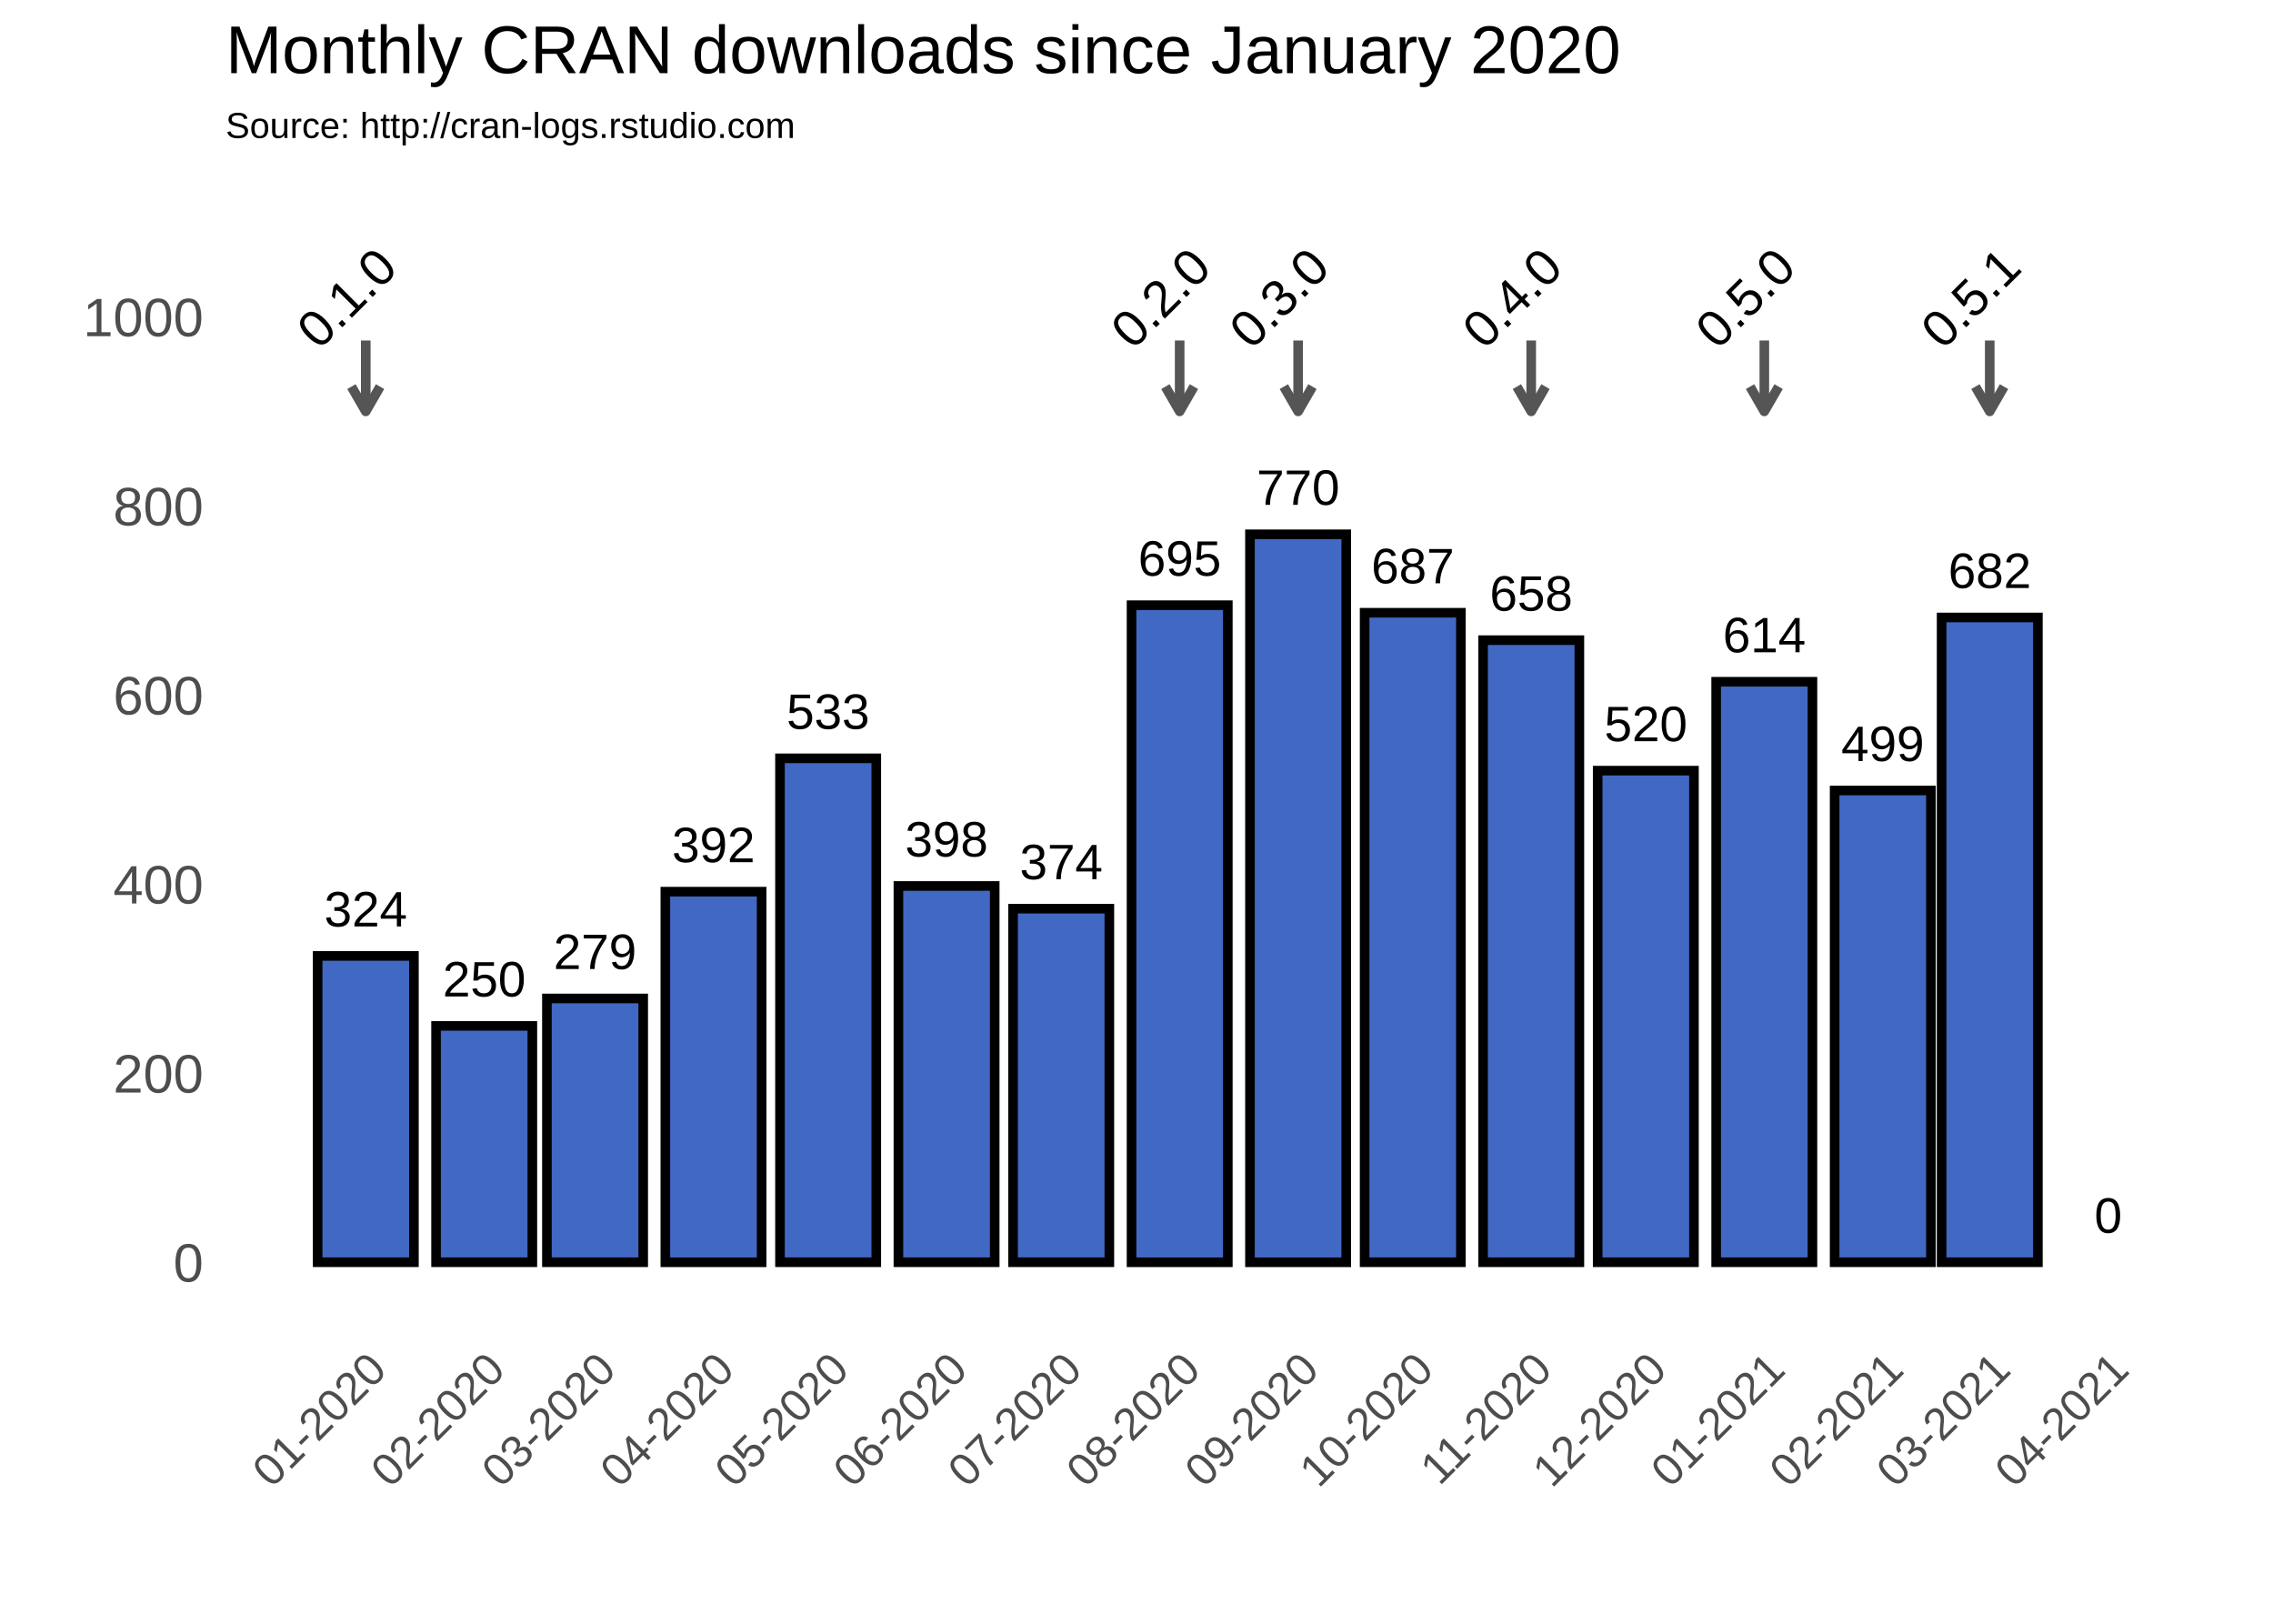
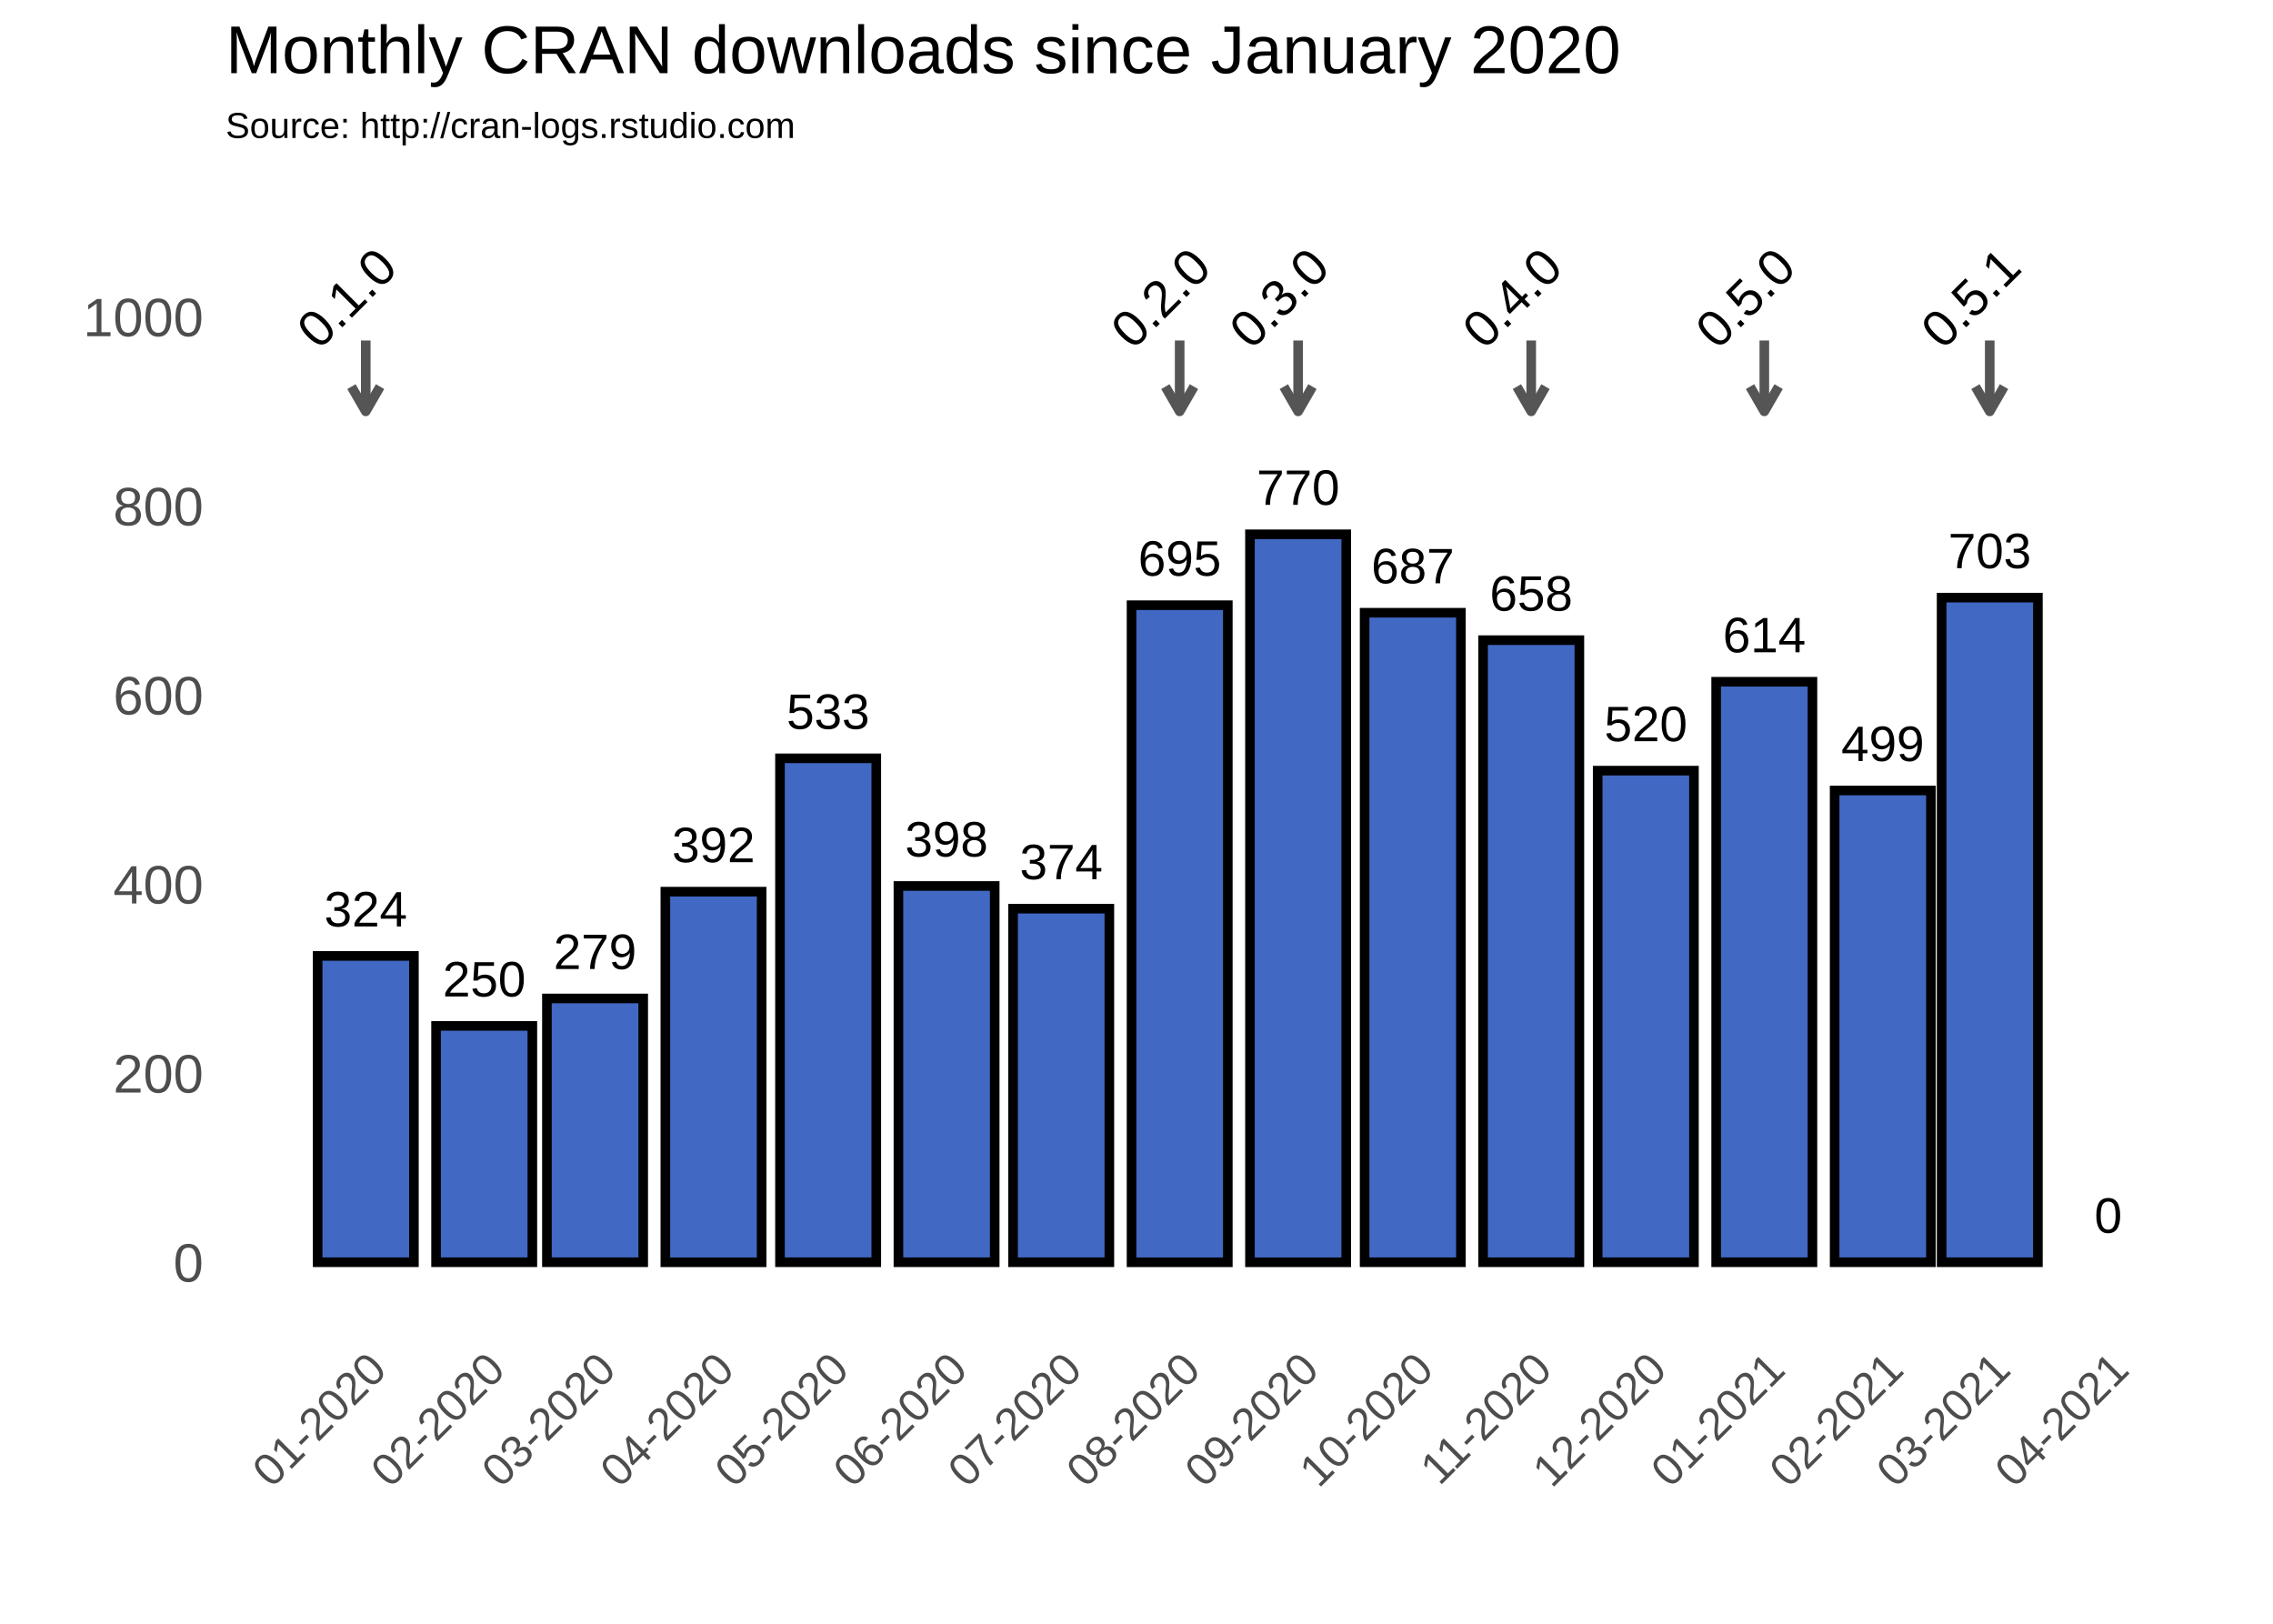
<svg xmlns="http://www.w3.org/2000/svg" class="svglite" width="504.00pt" height="360.00pt" viewBox="0 0 504.00 360.00">
  <defs>
    <style type="text/css">
    .svglite line, .svglite polyline, .svglite polygon, .svglite path, .svglite rect, .svglite circle {
      fill: none;
      stroke: #000000;
      stroke-linecap: round;
      stroke-linejoin: round;
      stroke-miterlimit: 10.00;
    }
  </style>
  </defs>
  <rect width="100%" height="100%" style="stroke: none; fill: #FFFFFF;" />
  <defs>
    <clipPath id="cpMC4wMHw1MDQuMDB8MC4wMHwzNjAuMDA=">
      <rect x="0.00" y="0.00" width="504.00" height="360.00" />
    </clipPath>
  </defs>
  <g clip-path="url(#cpMC4wMHw1MDQuMDB8MC4wMHwzNjAuMDA=)">
    <rect x="0.00" y="0.00" width="504.00" height="360.00" style="stroke-width: 1.07; stroke: #FFFFFF; fill: #FFFFFF;" />
  </g>
  <defs>
    <clipPath id="cpNTAuMDR8NDk4LjUyfDM3Ljc2fDI5MS4zOA==">
      <rect x="50.04" y="37.76" width="448.48" height="253.62" />
    </clipPath>
  </defs>
  <g clip-path="url(#cpNTAuMDR8NDk4LjUyfDM3Ljc2fDI5MS4zOA==)">
    <polyline points="50.04,258.89 498.52,258.89 " style="stroke-width: 0.53; stroke: #FFFFFF; stroke-linecap: butt;" />
    <polyline points="50.04,216.97 498.52,216.97 " style="stroke-width: 0.53; stroke: #FFFFFF; stroke-linecap: butt;" />
    <polyline points="50.04,175.05 498.52,175.05 " style="stroke-width: 0.53; stroke: #FFFFFF; stroke-linecap: butt;" />
    <polyline points="50.04,133.13 498.52,133.13 " style="stroke-width: 0.53; stroke: #FFFFFF; stroke-linecap: butt;" />
    <polyline points="50.04,91.21 498.52,91.21 " style="stroke-width: 0.53; stroke: #FFFFFF; stroke-linecap: butt;" />
    <polyline points="50.04,49.29 498.52,49.29 " style="stroke-width: 0.53; stroke: #FFFFFF; stroke-linecap: butt;" />
    <polyline points="54.84,291.38 54.84,37.76 " style="stroke-width: 0.53; stroke: #FFFFFF; stroke-linecap: butt;" />
    <polyline points="67.97,291.38 67.97,37.76 " style="stroke-width: 0.53; stroke: #FFFFFF; stroke-linecap: butt;" />
    <polyline points="94.24,291.38 94.24,37.76 " style="stroke-width: 0.53; stroke: #FFFFFF; stroke-linecap: butt;" />
    <polyline points="119.66,291.38 119.66,37.76 " style="stroke-width: 0.53; stroke: #FFFFFF; stroke-linecap: butt;" />
    <polyline points="145.07,291.38 145.07,37.76 " style="stroke-width: 0.53; stroke: #FFFFFF; stroke-linecap: butt;" />
    <polyline points="170.92,291.38 170.92,37.76 " style="stroke-width: 0.53; stroke: #FFFFFF; stroke-linecap: butt;" />
    <polyline points="196.76,291.38 196.76,37.76 " style="stroke-width: 0.53; stroke: #FFFFFF; stroke-linecap: butt;" />
    <polyline points="222.60,291.38 222.60,37.76 " style="stroke-width: 0.53; stroke: #FFFFFF; stroke-linecap: butt;" />
    <polyline points="248.44,291.38 248.44,37.76 " style="stroke-width: 0.53; stroke: #FFFFFF; stroke-linecap: butt;" />
    <polyline points="274.71,291.38 274.71,37.76 " style="stroke-width: 0.53; stroke: #FFFFFF; stroke-linecap: butt;" />
    <polyline points="300.55,291.38 300.55,37.76 " style="stroke-width: 0.53; stroke: #FFFFFF; stroke-linecap: butt;" />
    <polyline points="326.39,291.38 326.39,37.76 " style="stroke-width: 0.53; stroke: #FFFFFF; stroke-linecap: butt;" />
    <polyline points="352.23,291.38 352.23,37.76 " style="stroke-width: 0.53; stroke: #FFFFFF; stroke-linecap: butt;" />
    <polyline points="378.07,291.38 378.07,37.76 " style="stroke-width: 0.53; stroke: #FFFFFF; stroke-linecap: butt;" />
    <polyline points="404.34,291.38 404.34,37.76 " style="stroke-width: 0.53; stroke: #FFFFFF; stroke-linecap: butt;" />
    <polyline points="429.33,291.38 429.33,37.76 " style="stroke-width: 0.53; stroke: #FFFFFF; stroke-linecap: butt;" />
    <polyline points="454.33,291.38 454.33,37.76 " style="stroke-width: 0.53; stroke: #FFFFFF; stroke-linecap: butt;" />
    <polyline points="480.59,291.38 480.59,37.76 " style="stroke-width: 0.53; stroke: #FFFFFF; stroke-linecap: butt;" />
    <polyline points="493.72,291.38 493.72,37.76 " style="stroke-width: 0.53; stroke: #FFFFFF; stroke-linecap: butt;" />
    <polyline points="50.04,279.85 498.52,279.85 " style="stroke-width: 1.07; stroke: #FFFFFF; stroke-linecap: butt;" />
    <polyline points="50.04,237.93 498.52,237.93 " style="stroke-width: 1.07; stroke: #FFFFFF; stroke-linecap: butt;" />
    <polyline points="50.04,196.01 498.52,196.01 " style="stroke-width: 1.07; stroke: #FFFFFF; stroke-linecap: butt;" />
    <polyline points="50.04,154.09 498.52,154.09 " style="stroke-width: 1.07; stroke: #FFFFFF; stroke-linecap: butt;" />
    <polyline points="50.04,112.17 498.52,112.17 " style="stroke-width: 1.07; stroke: #FFFFFF; stroke-linecap: butt;" />
    <polyline points="50.04,70.25 498.52,70.25 " style="stroke-width: 1.07; stroke: #FFFFFF; stroke-linecap: butt;" />
    <polyline points="81.10,291.38 81.10,37.76 " style="stroke-width: 1.07; stroke: #FFFFFF; stroke-linecap: butt;" />
    <polyline points="107.37,291.38 107.37,37.76 " style="stroke-width: 1.07; stroke: #FFFFFF; stroke-linecap: butt;" />
    <polyline points="131.94,291.38 131.94,37.76 " style="stroke-width: 1.07; stroke: #FFFFFF; stroke-linecap: butt;" />
    <polyline points="158.21,291.38 158.21,37.76 " style="stroke-width: 1.07; stroke: #FFFFFF; stroke-linecap: butt;" />
    <polyline points="183.62,291.38 183.62,37.76 " style="stroke-width: 1.07; stroke: #FFFFFF; stroke-linecap: butt;" />
    <polyline points="209.89,291.38 209.89,37.76 " style="stroke-width: 1.07; stroke: #FFFFFF; stroke-linecap: butt;" />
    <polyline points="235.31,291.38 235.31,37.76 " style="stroke-width: 1.07; stroke: #FFFFFF; stroke-linecap: butt;" />
    <polyline points="261.57,291.38 261.57,37.76 " style="stroke-width: 1.07; stroke: #FFFFFF; stroke-linecap: butt;" />
    <polyline points="287.84,291.38 287.84,37.76 " style="stroke-width: 1.07; stroke: #FFFFFF; stroke-linecap: butt;" />
    <polyline points="313.26,291.38 313.26,37.76 " style="stroke-width: 1.07; stroke: #FFFFFF; stroke-linecap: butt;" />
    <polyline points="339.52,291.38 339.52,37.76 " style="stroke-width: 1.07; stroke: #FFFFFF; stroke-linecap: butt;" />
    <polyline points="364.94,291.38 364.94,37.76 " style="stroke-width: 1.07; stroke: #FFFFFF; stroke-linecap: butt;" />
    <polyline points="391.21,291.38 391.21,37.76 " style="stroke-width: 1.07; stroke: #FFFFFF; stroke-linecap: butt;" />
    <polyline points="417.47,291.38 417.47,37.76 " style="stroke-width: 1.07; stroke: #FFFFFF; stroke-linecap: butt;" />
    <polyline points="441.19,291.38 441.19,37.76 " style="stroke-width: 1.07; stroke: #FFFFFF; stroke-linecap: butt;" />
    <polyline points="467.46,291.38 467.46,37.76 " style="stroke-width: 1.07; stroke: #FFFFFF; stroke-linecap: butt;" />
    <rect x="70.43" y="211.94" width="21.35" height="67.91" style="stroke-width: 2.13; stroke-linecap: square; stroke-linejoin: miter; fill: #4168C3;" />
    <rect x="96.69" y="227.45" width="21.35" height="52.40" style="stroke-width: 2.13; stroke-linecap: square; stroke-linejoin: miter; fill: #4168C3;" />
    <rect x="121.27" y="221.37" width="21.35" height="58.48" style="stroke-width: 2.13; stroke-linecap: square; stroke-linejoin: miter; fill: #4168C3;" />
    <rect x="147.53" y="197.69" width="21.35" height="82.17" style="stroke-width: 2.13; stroke-linecap: square; stroke-linejoin: miter; fill: #4168C3;" />
    <rect x="172.95" y="168.13" width="21.35" height="111.72" style="stroke-width: 2.13; stroke-linecap: square; stroke-linejoin: miter; fill: #4168C3;" />
    <rect x="199.21" y="196.43" width="21.35" height="83.42" style="stroke-width: 2.13; stroke-linecap: square; stroke-linejoin: miter; fill: #4168C3;" />
    <rect x="224.63" y="201.46" width="21.35" height="78.39" style="stroke-width: 2.13; stroke-linecap: square; stroke-linejoin: miter; fill: #4168C3;" />
    <rect x="250.90" y="134.18" width="21.35" height="145.68" style="stroke-width: 2.13; stroke-linecap: square; stroke-linejoin: miter; fill: #4168C3;" />
    <rect x="277.16" y="118.46" width="21.35" height="161.40" style="stroke-width: 2.13; stroke-linecap: square; stroke-linejoin: miter; fill: #4168C3;" />
    <rect x="302.58" y="135.85" width="21.35" height="144.00" style="stroke-width: 2.13; stroke-linecap: square; stroke-linejoin: miter; fill: #4168C3;" />
    <rect x="328.85" y="141.93" width="21.35" height="137.92" style="stroke-width: 2.13; stroke-linecap: square; stroke-linejoin: miter; fill: #4168C3;" />
    <rect x="354.26" y="170.86" width="21.35" height="108.99" style="stroke-width: 2.13; stroke-linecap: square; stroke-linejoin: miter; fill: #4168C3;" />
    <rect x="380.53" y="151.15" width="21.35" height="128.70" style="stroke-width: 2.13; stroke-linecap: square; stroke-linejoin: miter; fill: #4168C3;" />
    <rect x="406.80" y="175.26" width="21.35" height="104.59" style="stroke-width: 2.13; stroke-linecap: square; stroke-linejoin: miter; fill: #4168C3;" />
-     <rect x="430.52" y="136.90" width="21.35" height="142.95" style="stroke-width: 2.13; stroke-linecap: square; stroke-linejoin: miter; fill: #4168C3;" />
+     <rect x="430.52" y="132.50" width="21.35" height="147.35" style="stroke-width: 2.13; stroke-linecap: square; stroke-linejoin: miter; fill: #4168C3;" />
    <rect x="456.78" y="279.85" width="21.35" height="0.00" style="stroke-width: 2.13; stroke-linecap: square; stroke-linejoin: miter; fill: #4168C3;" />
    <text x="81.10" y="205.41" text-anchor="middle" style="font-size: 11.04px; font-family: Arial;" textLength="18.40px" lengthAdjust="spacingAndGlyphs">324</text>
    <text x="107.37" y="220.92" text-anchor="middle" style="font-size: 11.04px; font-family: Arial;" textLength="18.40px" lengthAdjust="spacingAndGlyphs">250</text>
    <text x="131.94" y="214.84" text-anchor="middle" style="font-size: 11.04px; font-family: Arial;" textLength="18.40px" lengthAdjust="spacingAndGlyphs">279</text>
    <text x="158.21" y="191.16" text-anchor="middle" style="font-size: 11.04px; font-family: Arial;" textLength="18.40px" lengthAdjust="spacingAndGlyphs">392</text>
    <text x="183.62" y="161.60" text-anchor="middle" style="font-size: 11.04px; font-family: Arial;" textLength="18.40px" lengthAdjust="spacingAndGlyphs">533</text>
    <text x="209.89" y="189.90" text-anchor="middle" style="font-size: 11.04px; font-family: Arial;" textLength="18.40px" lengthAdjust="spacingAndGlyphs">398</text>
    <text x="235.31" y="194.93" text-anchor="middle" style="font-size: 11.04px; font-family: Arial;" textLength="18.40px" lengthAdjust="spacingAndGlyphs">374</text>
    <text x="261.57" y="127.64" text-anchor="middle" style="font-size: 11.04px; font-family: Arial;" textLength="18.40px" lengthAdjust="spacingAndGlyphs">695</text>
    <text x="287.84" y="111.92" text-anchor="middle" style="font-size: 11.04px; font-family: Arial;" textLength="18.40px" lengthAdjust="spacingAndGlyphs">770</text>
    <text x="313.26" y="129.32" text-anchor="middle" style="font-size: 11.04px; font-family: Arial;" textLength="18.40px" lengthAdjust="spacingAndGlyphs">687</text>
    <text x="339.52" y="135.40" text-anchor="middle" style="font-size: 11.04px; font-family: Arial;" textLength="18.40px" lengthAdjust="spacingAndGlyphs">658</text>
    <text x="364.94" y="164.33" text-anchor="middle" style="font-size: 11.04px; font-family: Arial;" textLength="18.40px" lengthAdjust="spacingAndGlyphs">520</text>
    <text x="391.21" y="144.62" text-anchor="middle" style="font-size: 11.04px; font-family: Arial;" textLength="18.40px" lengthAdjust="spacingAndGlyphs">614</text>
    <text x="417.47" y="168.73" text-anchor="middle" style="font-size: 11.04px; font-family: Arial;" textLength="18.40px" lengthAdjust="spacingAndGlyphs">499</text>
-     <text x="441.19" y="130.37" text-anchor="middle" style="font-size: 11.04px; font-family: Arial;" textLength="18.40px" lengthAdjust="spacingAndGlyphs">682</text>
+     <text x="441.19" y="125.97" text-anchor="middle" style="font-size: 11.04px; font-family: Arial;" textLength="18.40px" lengthAdjust="spacingAndGlyphs">703</text>
    <text x="467.46" y="273.32" text-anchor="middle" style="font-size: 11.04px; font-family: Arial;" textLength="6.13px" lengthAdjust="spacingAndGlyphs">0</text>
    <line x1="81.10" y1="75.49" x2="81.10" y2="91.21" style="stroke-width: 2.13; stroke: #555555; stroke-linecap: butt;" />
    <polyline points="77.93,85.72 81.10,91.21 84.27,85.72 " style="stroke-width: 2.13; stroke: #555555; stroke-linecap: butt;" />
    <line x1="261.57" y1="75.49" x2="261.57" y2="91.21" style="stroke-width: 2.13; stroke: #555555; stroke-linecap: butt;" />
    <polyline points="258.40,85.72 261.57,91.21 264.74,85.72 " style="stroke-width: 2.13; stroke: #555555; stroke-linecap: butt;" />
    <line x1="287.84" y1="75.49" x2="287.84" y2="91.21" style="stroke-width: 2.13; stroke: #555555; stroke-linecap: butt;" />
    <polyline points="284.67,85.72 287.84,91.21 291.01,85.72 " style="stroke-width: 2.13; stroke: #555555; stroke-linecap: butt;" />
    <line x1="339.52" y1="75.49" x2="339.52" y2="91.21" style="stroke-width: 2.13; stroke: #555555; stroke-linecap: butt;" />
    <polyline points="336.35,85.72 339.52,91.21 342.69,85.72 " style="stroke-width: 2.13; stroke: #555555; stroke-linecap: butt;" />
    <line x1="391.21" y1="75.49" x2="391.21" y2="91.21" style="stroke-width: 2.13; stroke: #555555; stroke-linecap: butt;" />
    <polyline points="388.04,85.72 391.21,91.21 394.38,85.72 " style="stroke-width: 2.13; stroke: #555555; stroke-linecap: butt;" />
    <line x1="441.19" y1="75.49" x2="441.19" y2="91.21" style="stroke-width: 2.13; stroke: #555555; stroke-linecap: butt;" />
    <polyline points="438.02,85.72 441.19,91.21 444.36,85.72 " style="stroke-width: 2.13; stroke: #555555; stroke-linecap: butt;" />
    <text transform="translate(79.66,68.81) rotate(-45)" text-anchor="middle" style="font-size: 11.38px; font-family: Arial;" textLength="25.31px" lengthAdjust="spacingAndGlyphs">0.1.0</text>
    <text transform="translate(260.13,68.81) rotate(-45)" text-anchor="middle" style="font-size: 11.38px; font-family: Arial;" textLength="25.31px" lengthAdjust="spacingAndGlyphs">0.2.0</text>
    <text transform="translate(286.40,68.81) rotate(-45)" text-anchor="middle" style="font-size: 11.38px; font-family: Arial;" textLength="25.31px" lengthAdjust="spacingAndGlyphs">0.3.0</text>
    <text transform="translate(338.08,68.81) rotate(-45)" text-anchor="middle" style="font-size: 11.38px; font-family: Arial;" textLength="25.31px" lengthAdjust="spacingAndGlyphs">0.4.0</text>
    <text transform="translate(389.77,68.81) rotate(-45)" text-anchor="middle" style="font-size: 11.38px; font-family: Arial;" textLength="25.31px" lengthAdjust="spacingAndGlyphs">0.5.0</text>
    <text transform="translate(439.75,68.81) rotate(-45)" text-anchor="middle" style="font-size: 11.38px; font-family: Arial;" textLength="25.31px" lengthAdjust="spacingAndGlyphs">0.5.1</text>
  </g>
  <g clip-path="url(#cpMC4wMHw1MDQuMDB8MC4wMHwzNjAuMDA=)">
    <text x="45.11" y="284.15" text-anchor="end" style="font-size: 12.00px; fill: #4D4D4D; font-family: Arial;" textLength="6.67px" lengthAdjust="spacingAndGlyphs">0</text>
    <text x="45.11" y="242.23" text-anchor="end" style="font-size: 12.00px; fill: #4D4D4D; font-family: Arial;" textLength="20.02px" lengthAdjust="spacingAndGlyphs">200</text>
    <text x="45.11" y="200.31" text-anchor="end" style="font-size: 12.00px; fill: #4D4D4D; font-family: Arial;" textLength="20.02px" lengthAdjust="spacingAndGlyphs">400</text>
    <text x="45.11" y="158.39" text-anchor="end" style="font-size: 12.00px; fill: #4D4D4D; font-family: Arial;" textLength="20.02px" lengthAdjust="spacingAndGlyphs">600</text>
    <text x="45.11" y="116.47" text-anchor="end" style="font-size: 12.00px; fill: #4D4D4D; font-family: Arial;" textLength="20.02px" lengthAdjust="spacingAndGlyphs">800</text>
    <text x="45.11" y="74.54" text-anchor="end" style="font-size: 12.00px; fill: #4D4D4D; font-family: Arial;" textLength="26.70px" lengthAdjust="spacingAndGlyphs">1000</text>
    <text transform="translate(86.17,304.17) rotate(-45)" text-anchor="end" style="font-size: 10.00px; fill: #4D4D4D; font-family: Arial;" textLength="36.73px" lengthAdjust="spacingAndGlyphs">01-2020</text>
    <text transform="translate(112.44,304.17) rotate(-45)" text-anchor="end" style="font-size: 10.00px; fill: #4D4D4D; font-family: Arial;" textLength="36.73px" lengthAdjust="spacingAndGlyphs">02-2020</text>
    <text transform="translate(137.01,304.17) rotate(-45)" text-anchor="end" style="font-size: 10.00px; fill: #4D4D4D; font-family: Arial;" textLength="36.73px" lengthAdjust="spacingAndGlyphs">03-2020</text>
    <text transform="translate(163.27,304.17) rotate(-45)" text-anchor="end" style="font-size: 10.00px; fill: #4D4D4D; font-family: Arial;" textLength="36.73px" lengthAdjust="spacingAndGlyphs">04-2020</text>
    <text transform="translate(188.69,304.17) rotate(-45)" text-anchor="end" style="font-size: 10.00px; fill: #4D4D4D; font-family: Arial;" textLength="36.73px" lengthAdjust="spacingAndGlyphs">05-2020</text>
    <text transform="translate(214.96,304.17) rotate(-45)" text-anchor="end" style="font-size: 10.00px; fill: #4D4D4D; font-family: Arial;" textLength="36.73px" lengthAdjust="spacingAndGlyphs">06-2020</text>
    <text transform="translate(240.37,304.17) rotate(-45)" text-anchor="end" style="font-size: 10.00px; fill: #4D4D4D; font-family: Arial;" textLength="36.73px" lengthAdjust="spacingAndGlyphs">07-2020</text>
    <text transform="translate(266.64,304.17) rotate(-45)" text-anchor="end" style="font-size: 10.00px; fill: #4D4D4D; font-family: Arial;" textLength="36.73px" lengthAdjust="spacingAndGlyphs">08-2020</text>
    <text transform="translate(292.90,304.17) rotate(-45)" text-anchor="end" style="font-size: 10.00px; fill: #4D4D4D; font-family: Arial;" textLength="36.73px" lengthAdjust="spacingAndGlyphs">09-2020</text>
    <text transform="translate(318.32,304.17) rotate(-45)" text-anchor="end" style="font-size: 10.00px; fill: #4D4D4D; font-family: Arial;" textLength="36.73px" lengthAdjust="spacingAndGlyphs">10-2020</text>
    <text transform="translate(344.59,304.17) rotate(-45)" text-anchor="end" style="font-size: 10.00px; fill: #4D4D4D; font-family: Arial;" textLength="35.99px" lengthAdjust="spacingAndGlyphs">11-2020</text>
    <text transform="translate(370.01,304.17) rotate(-45)" text-anchor="end" style="font-size: 10.00px; fill: #4D4D4D; font-family: Arial;" textLength="36.73px" lengthAdjust="spacingAndGlyphs">12-2020</text>
    <text transform="translate(396.27,304.17) rotate(-45)" text-anchor="end" style="font-size: 10.00px; fill: #4D4D4D; font-family: Arial;" textLength="36.73px" lengthAdjust="spacingAndGlyphs">01-2021</text>
    <text transform="translate(422.54,304.17) rotate(-45)" text-anchor="end" style="font-size: 10.00px; fill: #4D4D4D; font-family: Arial;" textLength="36.73px" lengthAdjust="spacingAndGlyphs">02-2021</text>
    <text transform="translate(446.26,304.17) rotate(-45)" text-anchor="end" style="font-size: 10.00px; fill: #4D4D4D; font-family: Arial;" textLength="36.73px" lengthAdjust="spacingAndGlyphs">03-2021</text>
    <text transform="translate(472.53,304.17) rotate(-45)" text-anchor="end" style="font-size: 10.00px; fill: #4D4D4D; font-family: Arial;" textLength="36.73px" lengthAdjust="spacingAndGlyphs">04-2021</text>
    <text x="50.04" y="30.59" style="font-size: 8.00px; font-family: Arial;" textLength="126.32px" lengthAdjust="spacingAndGlyphs">Source: http://cran-logs.rstudio.com</text>
    <text x="50.04" y="16.22" style="font-size: 15.00px; font-family: Arial;" textLength="309.25px" lengthAdjust="spacingAndGlyphs">Monthly CRAN downloads since January 2020</text>
  </g>
</svg>
